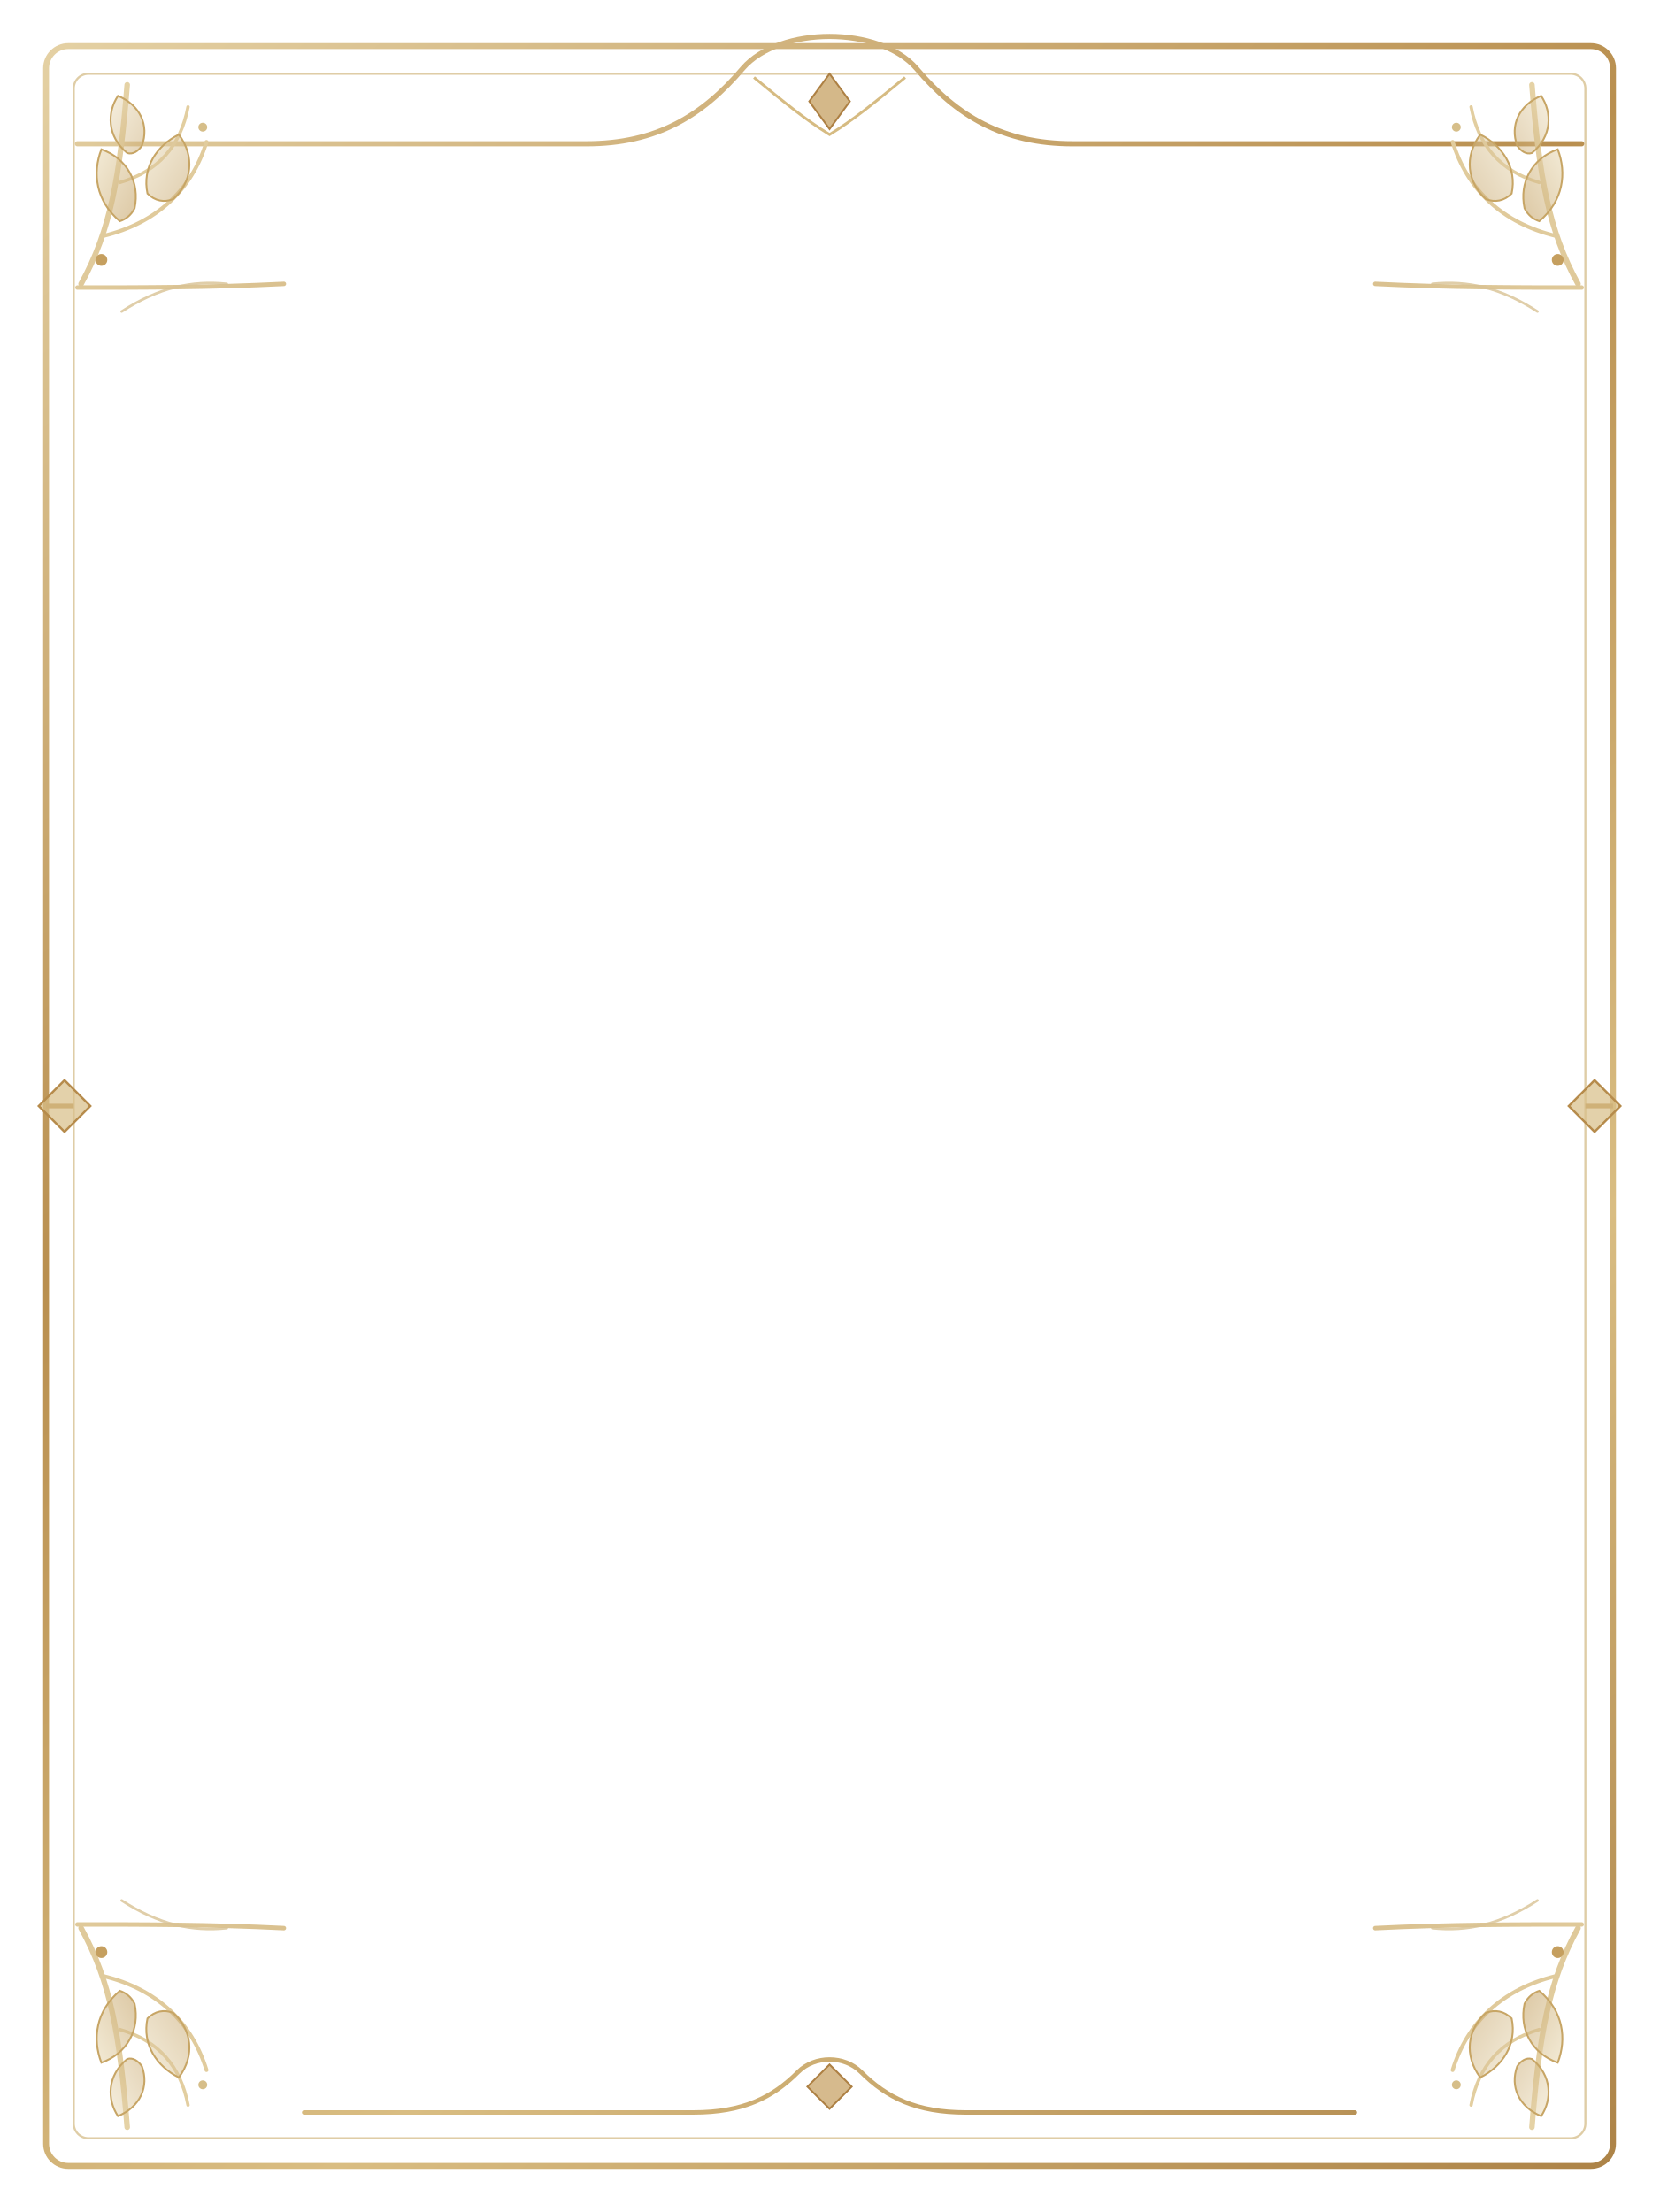
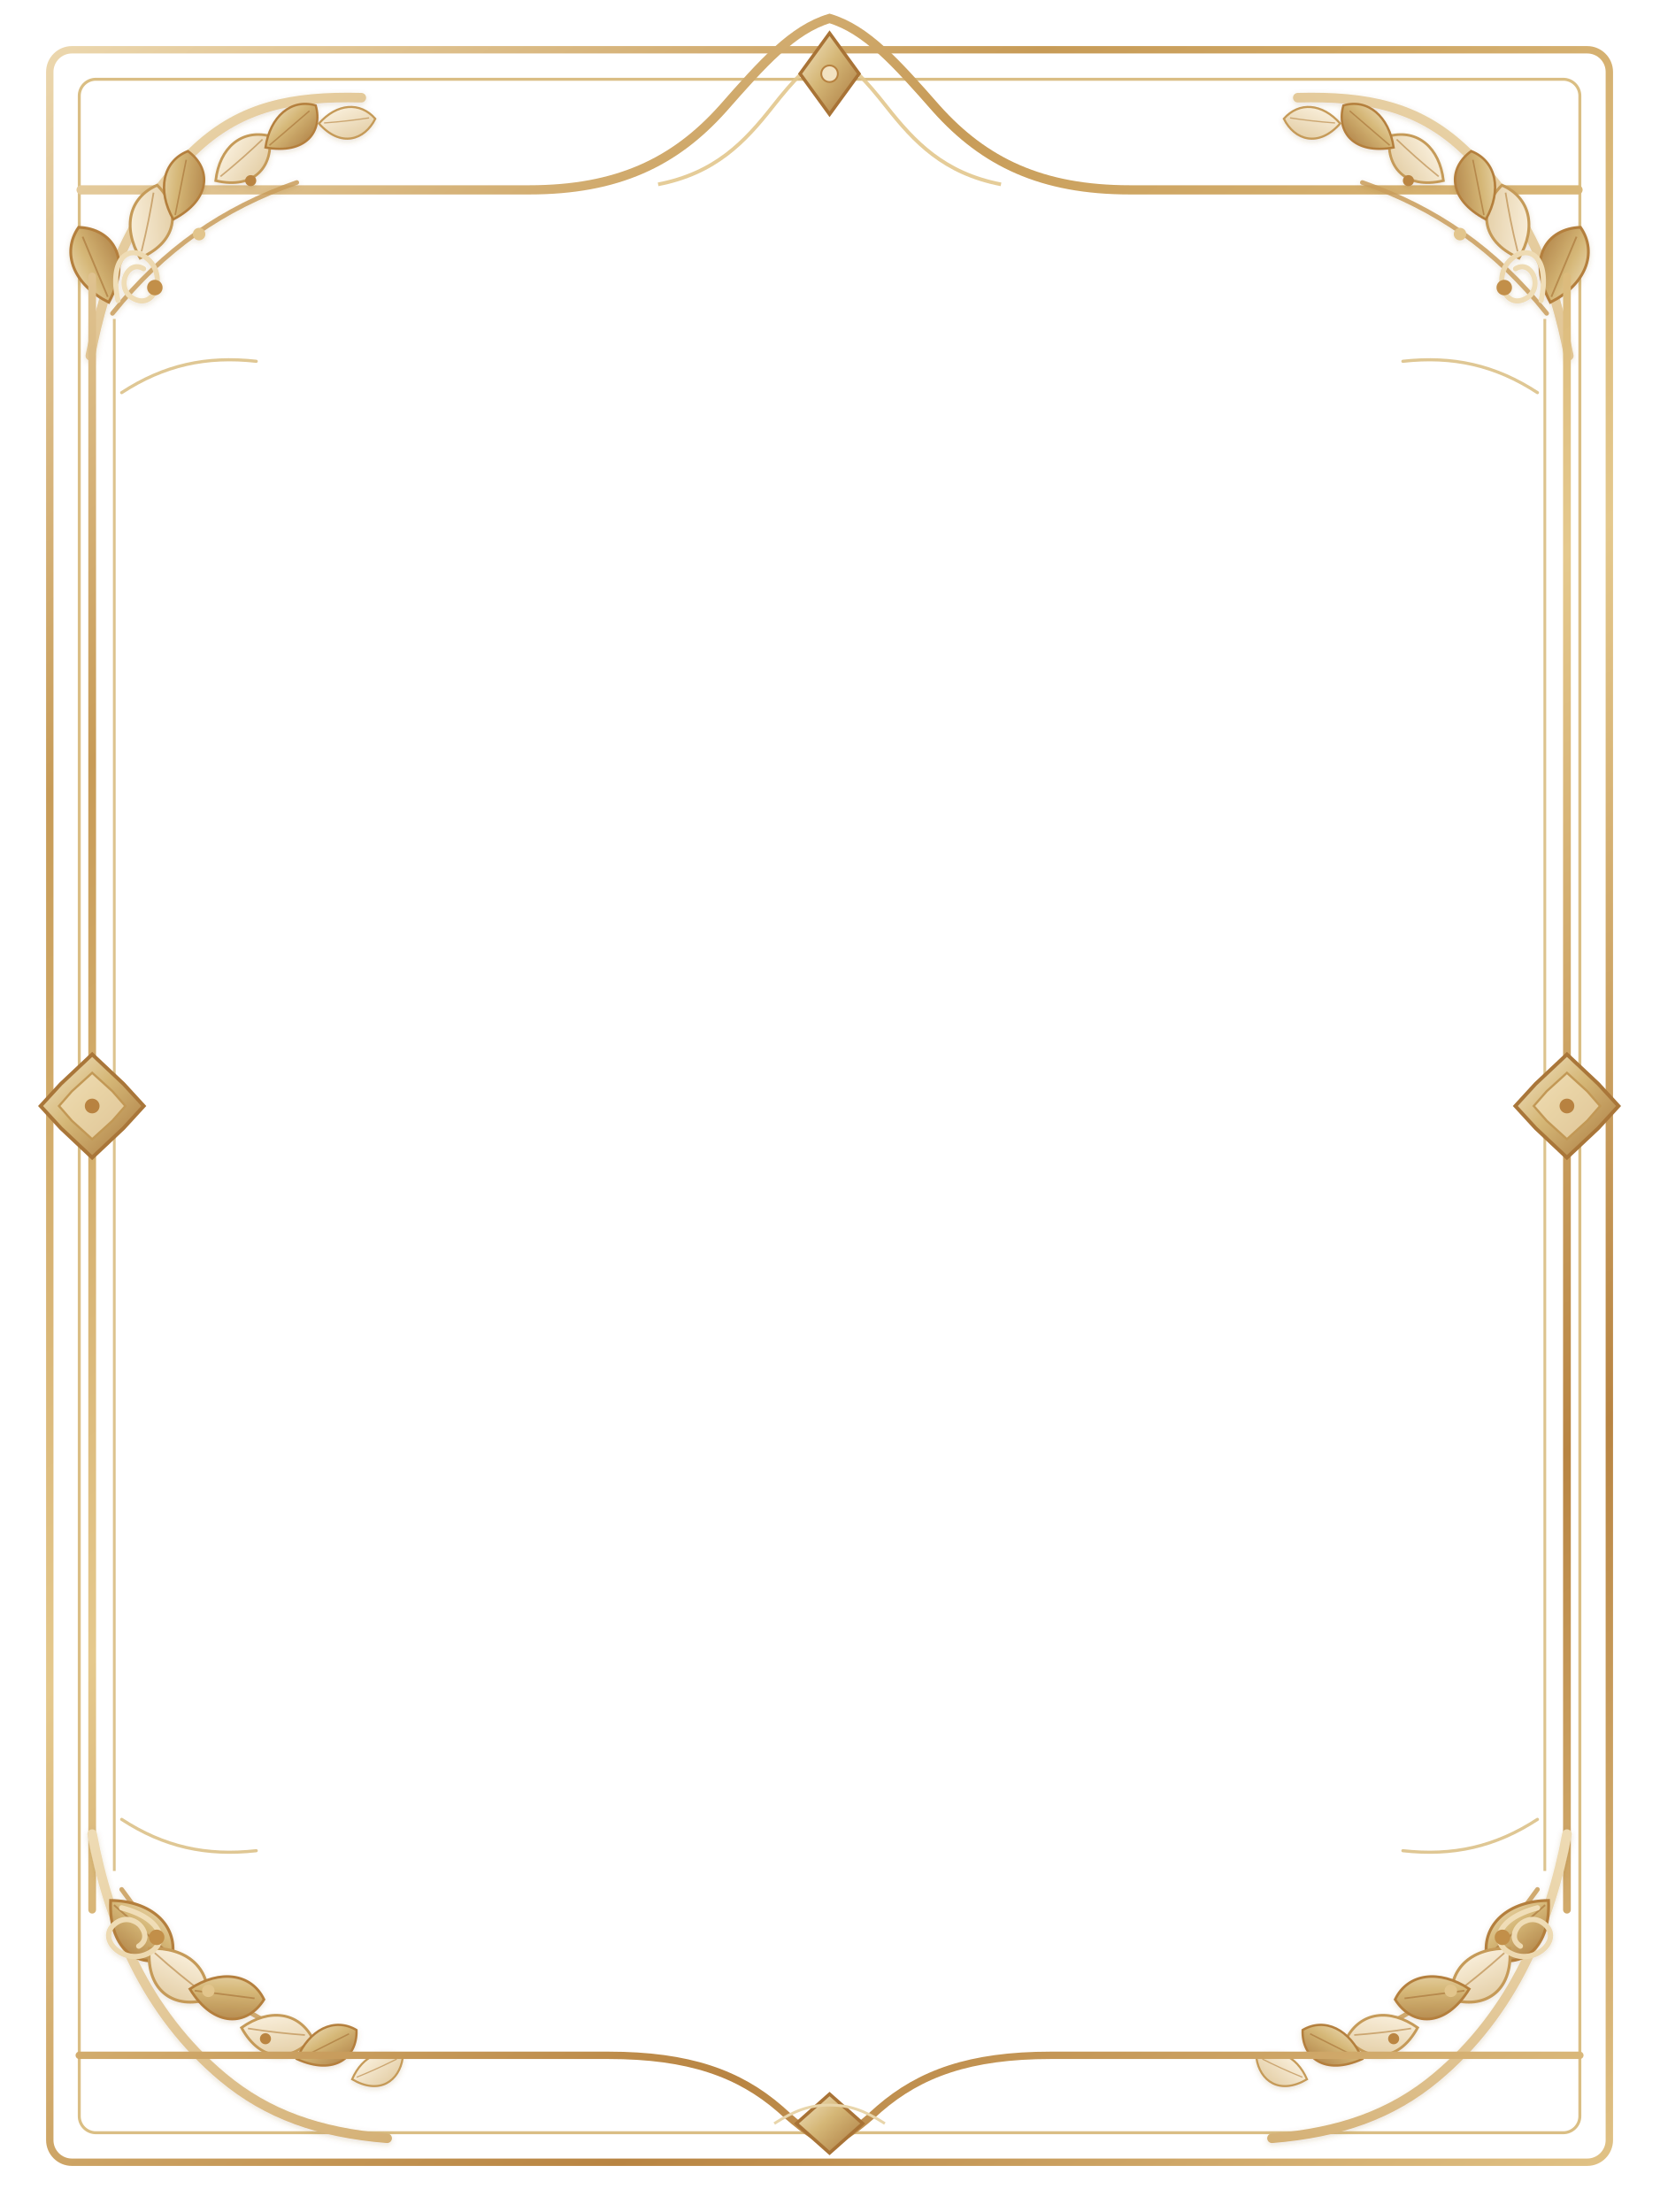
<svg xmlns="http://www.w3.org/2000/svg" viewBox="0 0 900 1200" fill="none">
  <defs>
    <linearGradient id="gold" x1="0" y1="0" x2="900" y2="1200" gradientUnits="userSpaceOnUse">
-       <stop offset="0" stop-color="#E7D5A9" />
-       <stop offset="0.38" stop-color="#B98F4F" />
-       <stop offset="0.7" stop-color="#D9BD82" />
-       <stop offset="1" stop-color="#A97E42" />
+       <stop offset="0" stop-color="#F0DEB8" />
+       <stop offset=".24" stop-color="#C79B57" />
+       <stop offset=".5" stop-color="#E5C98D" />
+       <stop offset=".76" stop-color="#B88442" />
+       <stop offset="1" stop-color="#E5C98D" />
    </linearGradient>
-     <linearGradient id="leaf" x1="0" y1="0" x2="1" y2="1">
-       <stop stop-color="#EADCB9" />
-       <stop offset="1" stop-color="#C5A367" />
+     <linearGradient id="leafGold" x1="0" y1="0" x2="1" y2="1">
+       <stop stop-color="#F4E7CA" />
+       <stop offset=".45" stop-color="#D5B777" />
+       <stop offset="1" stop-color="#A9783E" />
    </linearGradient>
-     <filter id="soft" x="-20%" y="-20%" width="140%" height="140%">
-       <feGaussianBlur stdDeviation="0.35" />
+     <linearGradient id="leafIvory" x1="0" y1="0" x2="1" y2="1">
+       <stop stop-color="#FFF8EA" />
+       <stop offset="1" stop-color="#DFC79A" />
+     </linearGradient>
+     <filter id="glow" x="-30%" y="-30%" width="160%" height="160%">
+       <feDropShadow dx="0" dy="1" stdDeviation="1.5" flood-color="#8A5D27" flood-opacity=".18" />
    </filter>
-     <g id="corner">
-       <path d="M6 116 C22 87 27 58 31 8" stroke="url(#gold)" stroke-width="3" stroke-linecap="round" />
-       <path d="M18 90 C47 83 66 65 74 39" stroke="url(#gold)" stroke-width="2.1" stroke-linecap="round" />
-       <path d="M27 61 C48 55 60 41 64 20" stroke="url(#gold)" stroke-width="1.8" stroke-linecap="round" />
-       <path d="M27 82 C14 71 12 56 17 43 C31 48 38 61 35 75 C33 79 30 81 27 82Z" fill="url(#leaf)" fill-opacity=".6" stroke="#C7A565" stroke-width="1" />
-       <path d="M42 67 C39 53 47 41 59 35 C68 47 66 61 56 70 C51 72 46 71 42 67Z" fill="url(#leaf)" fill-opacity=".52" stroke="#C7A565" stroke-width="1" />
-       <path d="M31 45 C20 36 20 23 26 14 C38 19 43 30 39 41 C37 44 34 46 31 45Z" fill="url(#leaf)" fill-opacity=".48" stroke="#C7A565" stroke-width="1" />
-       <circle cx="17" cy="103" r="3.2" fill="#C59F5F" />
-       <circle cx="72" cy="31" r="2.4" fill="#D6BE89" />
-       <path d="M4 118 C40 118 76 118 116 116" stroke="url(#gold)" stroke-width="2.4" stroke-linecap="round" />
+     <g id="leaf">
+       <path d="M0 0 C12 -18 30 -22 44 -10 C38 8 20 17 0 0Z" fill="url(#leafIvory)" stroke="#C59A58" stroke-width="1.7" />
+       <path d="M4 -1 C18 -4 29 -7 39 -10" stroke="#B88745" stroke-width="1" opacity=".65" />
+     </g>
+     <g id="leaf2">
+       <path d="M0 0 C7 -21 24 -31 40 -23 C42 -4 27 10 0 0Z" fill="url(#leafGold)" stroke="#B47F3D" stroke-width="1.6" />
+       <path d="M3 -1 C13 -7 25 -14 35 -20" stroke="#A56F34" stroke-width="1" opacity=".6" />
+     </g>
+     <g id="scroll">
+       <path d="M0 0 C26 -22 44 -13 39 6 C34 25 5 29 7 8 C9 -7 32 -8 31 6" stroke="url(#gold)" stroke-width="4" stroke-linecap="round" />
+     </g>
+     <g id="topCorner" filter="url(#glow)">
+       <path d="M16 156 C24 115 38 76 74 43 C98 21 125 15 163 16" stroke="url(#gold)" stroke-width="5.2" stroke-linecap="round" />
+       <path d="M28 133 C56 98 88 76 128 62" stroke="#C99E5B" stroke-width="2.5" stroke-linecap="round" opacity=".85" />
+       <use href="#leaf2" transform="translate(26 127) rotate(-82) scale(.95)" />
+       <use href="#leaf" transform="translate(43 103) rotate(-64) scale(.9)" />
+       <use href="#leaf2" transform="translate(61 82) rotate(-48) scale(.82)" />
+       <use href="#leaf" transform="translate(84 61) rotate(-27) scale(.84)" />
+       <use href="#leaf2" transform="translate(111 43) rotate(-10) scale(.77)" />
+       <use href="#leaf" transform="translate(140 30) rotate(8) scale(.68)" />
+       <use href="#scroll" transform="translate(31 126) rotate(-62) scale(.7)" />
+       <circle cx="51" cy="119" r="4.2" fill="#C28F4A" />
+       <circle cx="75" cy="90" r="3.4" fill="#E2C58C" />
+       <circle cx="103" cy="61" r="3" fill="#BA8542" />
+     </g>
+     <g id="bottomCorner" filter="url(#glow)">
+       <path d="M17 7 C26 55 46 104 88 139 C112 159 140 169 177 172" stroke="url(#gold)" stroke-width="5.2" stroke-linecap="round" />
+       <path d="M33 37 C60 75 91 103 135 119" stroke="#C99E5B" stroke-width="2.5" stroke-linecap="round" opacity=".86" />
+       <use href="#leaf2" transform="translate(27 43) rotate(72) scale(.98)" />
+       <use href="#leaf" transform="translate(48 69) rotate(54) scale(.93)" />
+       <use href="#leaf2" transform="translate(70 91) rotate(38) scale(.88)" />
+       <use href="#leaf" transform="translate(98 112) rotate(21) scale(.86)" />
+       <use href="#leaf2" transform="translate(128 129) rotate(4) scale(.78)" />
+       <use href="#leaf" transform="translate(158 140) rotate(-10) scale(.66)" />
+       <use href="#scroll" transform="translate(33 47) rotate(55) scale(.72)" />
+       <circle cx="52" cy="63" r="4.2" fill="#C28F4A" />
+       <circle cx="80" cy="92" r="3.4" fill="#E2C58C" />
+       <circle cx="111" cy="118" r="3" fill="#BA8542" />
+     </g>
+     <g id="sideMedallion">
+       <path d="M0 -28 L17 -12 L28 0 L17 12 L0 28 L-17 12 L-28 0 L-17 -12 Z" fill="url(#leafGold)" stroke="#A97639" stroke-width="2" />
+       <path d="M0 -18 L11 -8 L18 0 L11 8 L0 18 L-11 8 L-18 0 L-11 -8 Z" fill="#F3E1BB" fill-opacity=".68" stroke="#C29855" stroke-width="1.2" />
+       <circle r="4" fill="#B88240" />
    </g>
  </defs>
-   <rect x="25" y="25" width="850" height="1150" rx="12" stroke="url(#gold)" stroke-width="3.2" />
-   <rect x="40" y="40" width="820" height="1120" rx="8" stroke="#D8C293" stroke-width="1.15" opacity=".82" />
-   <path d="M42 78 H318 C356 78 381 63 403 37 C423 14 477 14 497 37 C519 63 544 78 582 78 H858" stroke="url(#gold)" stroke-width="2.8" stroke-linecap="round" />
-   <path d="M409 42 C426 56 437 65 450 73 C463 65 474 56 491 42" stroke="#D1B474" stroke-width="1.5" opacity=".9" />
-   <path d="M450 40 L461 55 L450 70 L439 55 Z" fill="#C49D5C" fill-opacity=".72" stroke="#AD8043" stroke-width="1" />
-   <g transform="translate(38 38)">
-     <use href="#corner" />
+   <rect x="27" y="27" width="846" height="1146" rx="12" stroke="url(#gold)" stroke-width="4" />
+   <rect x="43" y="43" width="814" height="1114" rx="9" stroke="#D7B979" stroke-width="1.6" opacity=".92" />
+   <path d="M44 103 H287 C335 103 366 88 392 59 C414 34 430 16 450 10 C470 16 486 34 508 59 C534 88 565 103 613 103 H856" stroke="url(#gold)" stroke-width="5" stroke-linecap="round" />
+   <path d="M357 100 C388 94 404 77 419 58 C430 44 440 33 450 29 C460 33 470 44 481 58 C496 77 512 94 543 100" stroke="#E2C78D" stroke-width="2" opacity=".9" />
+   <path d="M450 18 L466 40 L450 62 L434 40 Z" fill="url(#leafGold)" stroke="#A87336" stroke-width="1.8" />
+   <circle cx="450" cy="40" r="4.5" fill="#F2E2C1" stroke="#B78240" stroke-width="1" />
+   <g transform="translate(33 37)">
+     <use href="#topCorner" />
  </g>
-   <g transform="translate(862 38) scale(-1 1)">
-     <use href="#corner" />
+   <g transform="translate(867 37) scale(-1 1)">
+     <use href="#topCorner" />
  </g>
-   <g transform="translate(38 1162) scale(1 -1)">
-     <use href="#corner" />
+   <path d="M50 150 V1036" stroke="url(#gold)" stroke-width="4.2" stroke-linecap="round" />
+   <path d="M62 173 V1015" stroke="#D9BD82" stroke-width="1.5" opacity=".9" />
+   <path d="M850 150 V1036" stroke="url(#gold)" stroke-width="4.2" stroke-linecap="round" />
+   <path d="M838 173 V1015" stroke="#D9BD82" stroke-width="1.5" opacity=".9" />
+   <g transform="translate(50 600)">
+     <use href="#sideMedallion" />
  </g>
-   <g transform="translate(862 1162) scale(-1 -1)">
-     <use href="#corner" />
+   <g transform="translate(850 600)">
+     <use href="#sideMedallion" />
  </g>
-   <path d="M25 600 H40" stroke="#B68B4B" stroke-width="2.5" />
-   <path d="M860 600 H875" stroke="#B68B4B" stroke-width="2.5" />
-   <path d="M35 586 L49 600 L35 614 L21 600 Z" fill="#D9BF89" fill-opacity=".72" stroke="#B68B4B" stroke-width="1.2" />
-   <path d="M865 586 L879 600 L865 614 L851 600 Z" fill="#D9BF89" fill-opacity=".72" stroke="#B68B4B" stroke-width="1.2" />
-   <path d="M165 1146 H376 C403 1146 419 1138 433 1124 C442 1115 458 1115 467 1124 C481 1138 497 1146 524 1146 H735" stroke="url(#gold)" stroke-width="2.4" stroke-linecap="round" />
-   <path d="M450 1120 L462 1132 L450 1144 L438 1132 Z" fill="#C39A58" fill-opacity=".68" stroke="#AD8043" stroke-width="1" />
-   <path d="M66 169 C86 156 104 152 123 154" stroke="#D8C293" stroke-width="1.4" stroke-linecap="round" opacity=".8" />
-   <path d="M834 169 C814 156 796 152 777 154" stroke="#D8C293" stroke-width="1.4" stroke-linecap="round" opacity=".8" />
-   <path d="M66 1031 C86 1044 104 1048 123 1046" stroke="#D8C293" stroke-width="1.4" stroke-linecap="round" opacity=".8" />
-   <path d="M834 1031 C814 1044 796 1048 777 1046" stroke="#D8C293" stroke-width="1.4" stroke-linecap="round" opacity=".8" />
+   <g transform="translate(33 988)">
+     <use href="#bottomCorner" />
+   </g>
+   <g transform="translate(867 988) scale(-1 1)">
+     <use href="#bottomCorner" />
+   </g>
+   <path d="M43 1115 H330 C374 1115 401 1125 423 1144 C434 1154 442 1160 450 1163 C458 1160 466 1154 477 1144 C499 1125 526 1115 570 1115 H857" stroke="url(#gold)" stroke-width="4" stroke-linecap="round" />
+   <path d="M450 1136 L468 1152 L450 1168 L432 1152 Z" fill="url(#leafGold)" stroke="#A87336" stroke-width="1.8" />
+   <path d="M420 1152 C431 1145 439 1142 450 1142 C461 1142 469 1145 480 1152" stroke="#E8D5AA" stroke-width="1.5" />
+   <path d="M66 213 C89 198 112 193 139 196" stroke="#D7B979" stroke-width="1.7" stroke-linecap="round" opacity=".8" />
+   <path d="M834 213 C811 198 788 193 761 196" stroke="#D7B979" stroke-width="1.7" stroke-linecap="round" opacity=".8" />
+   <path d="M66 987 C89 1002 112 1007 139 1004" stroke="#D7B979" stroke-width="1.7" stroke-linecap="round" opacity=".8" />
+   <path d="M834 987 C811 1002 788 1007 761 1004" stroke="#D7B979" stroke-width="1.7" stroke-linecap="round" opacity=".8" />
</svg>
